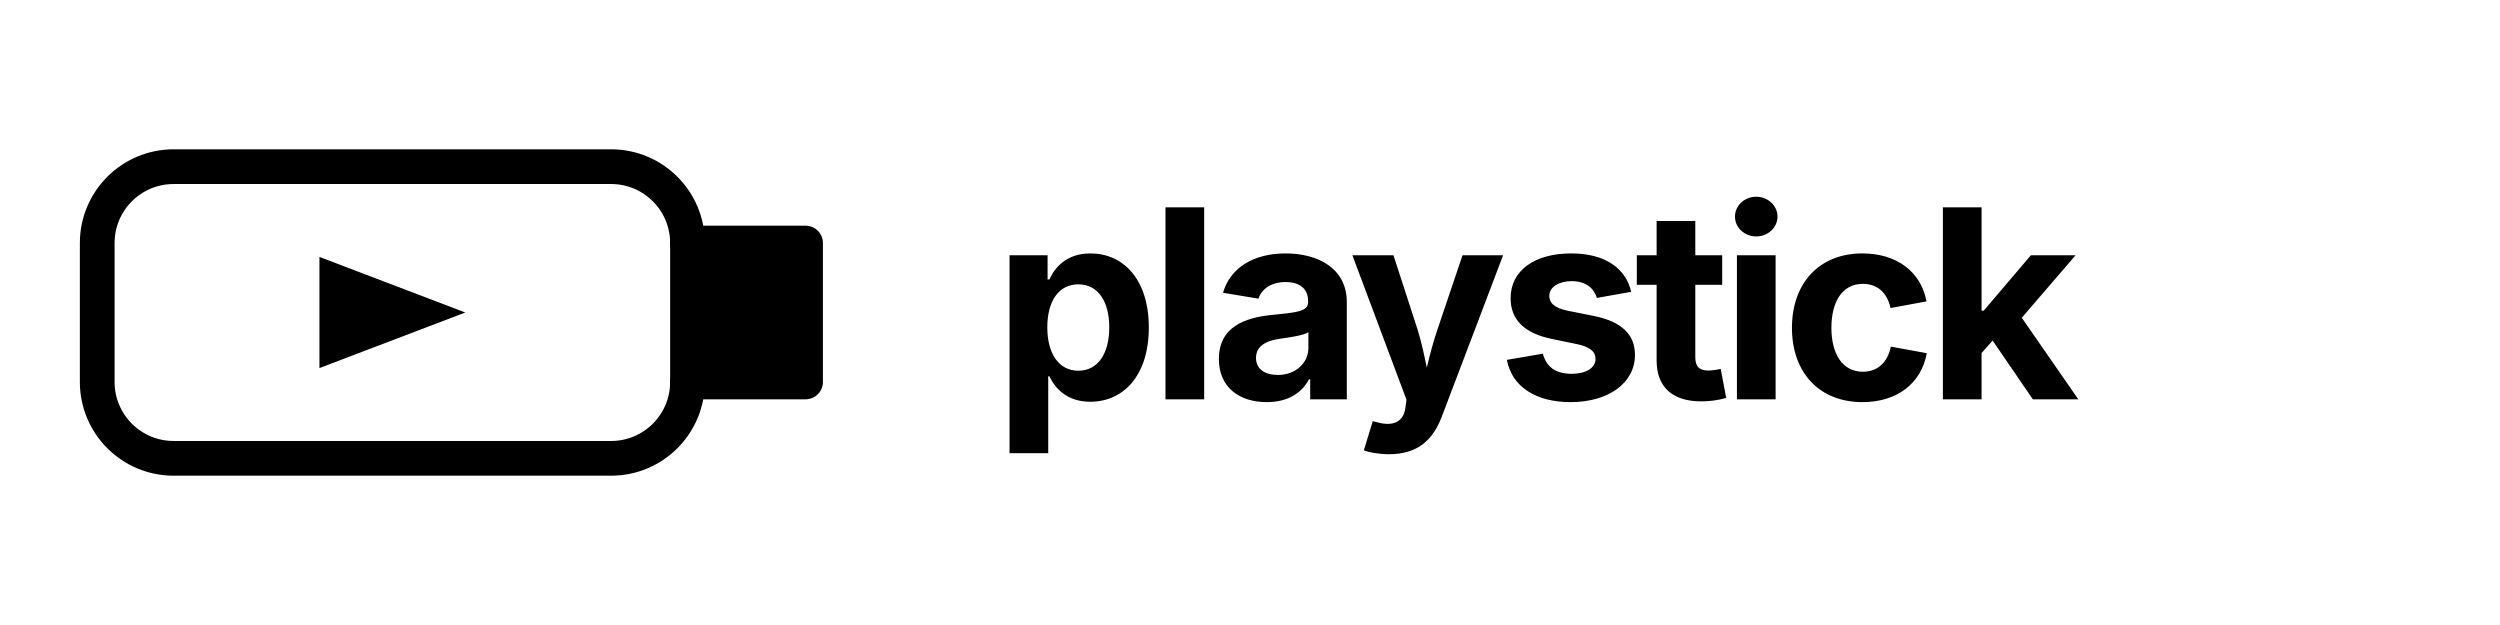
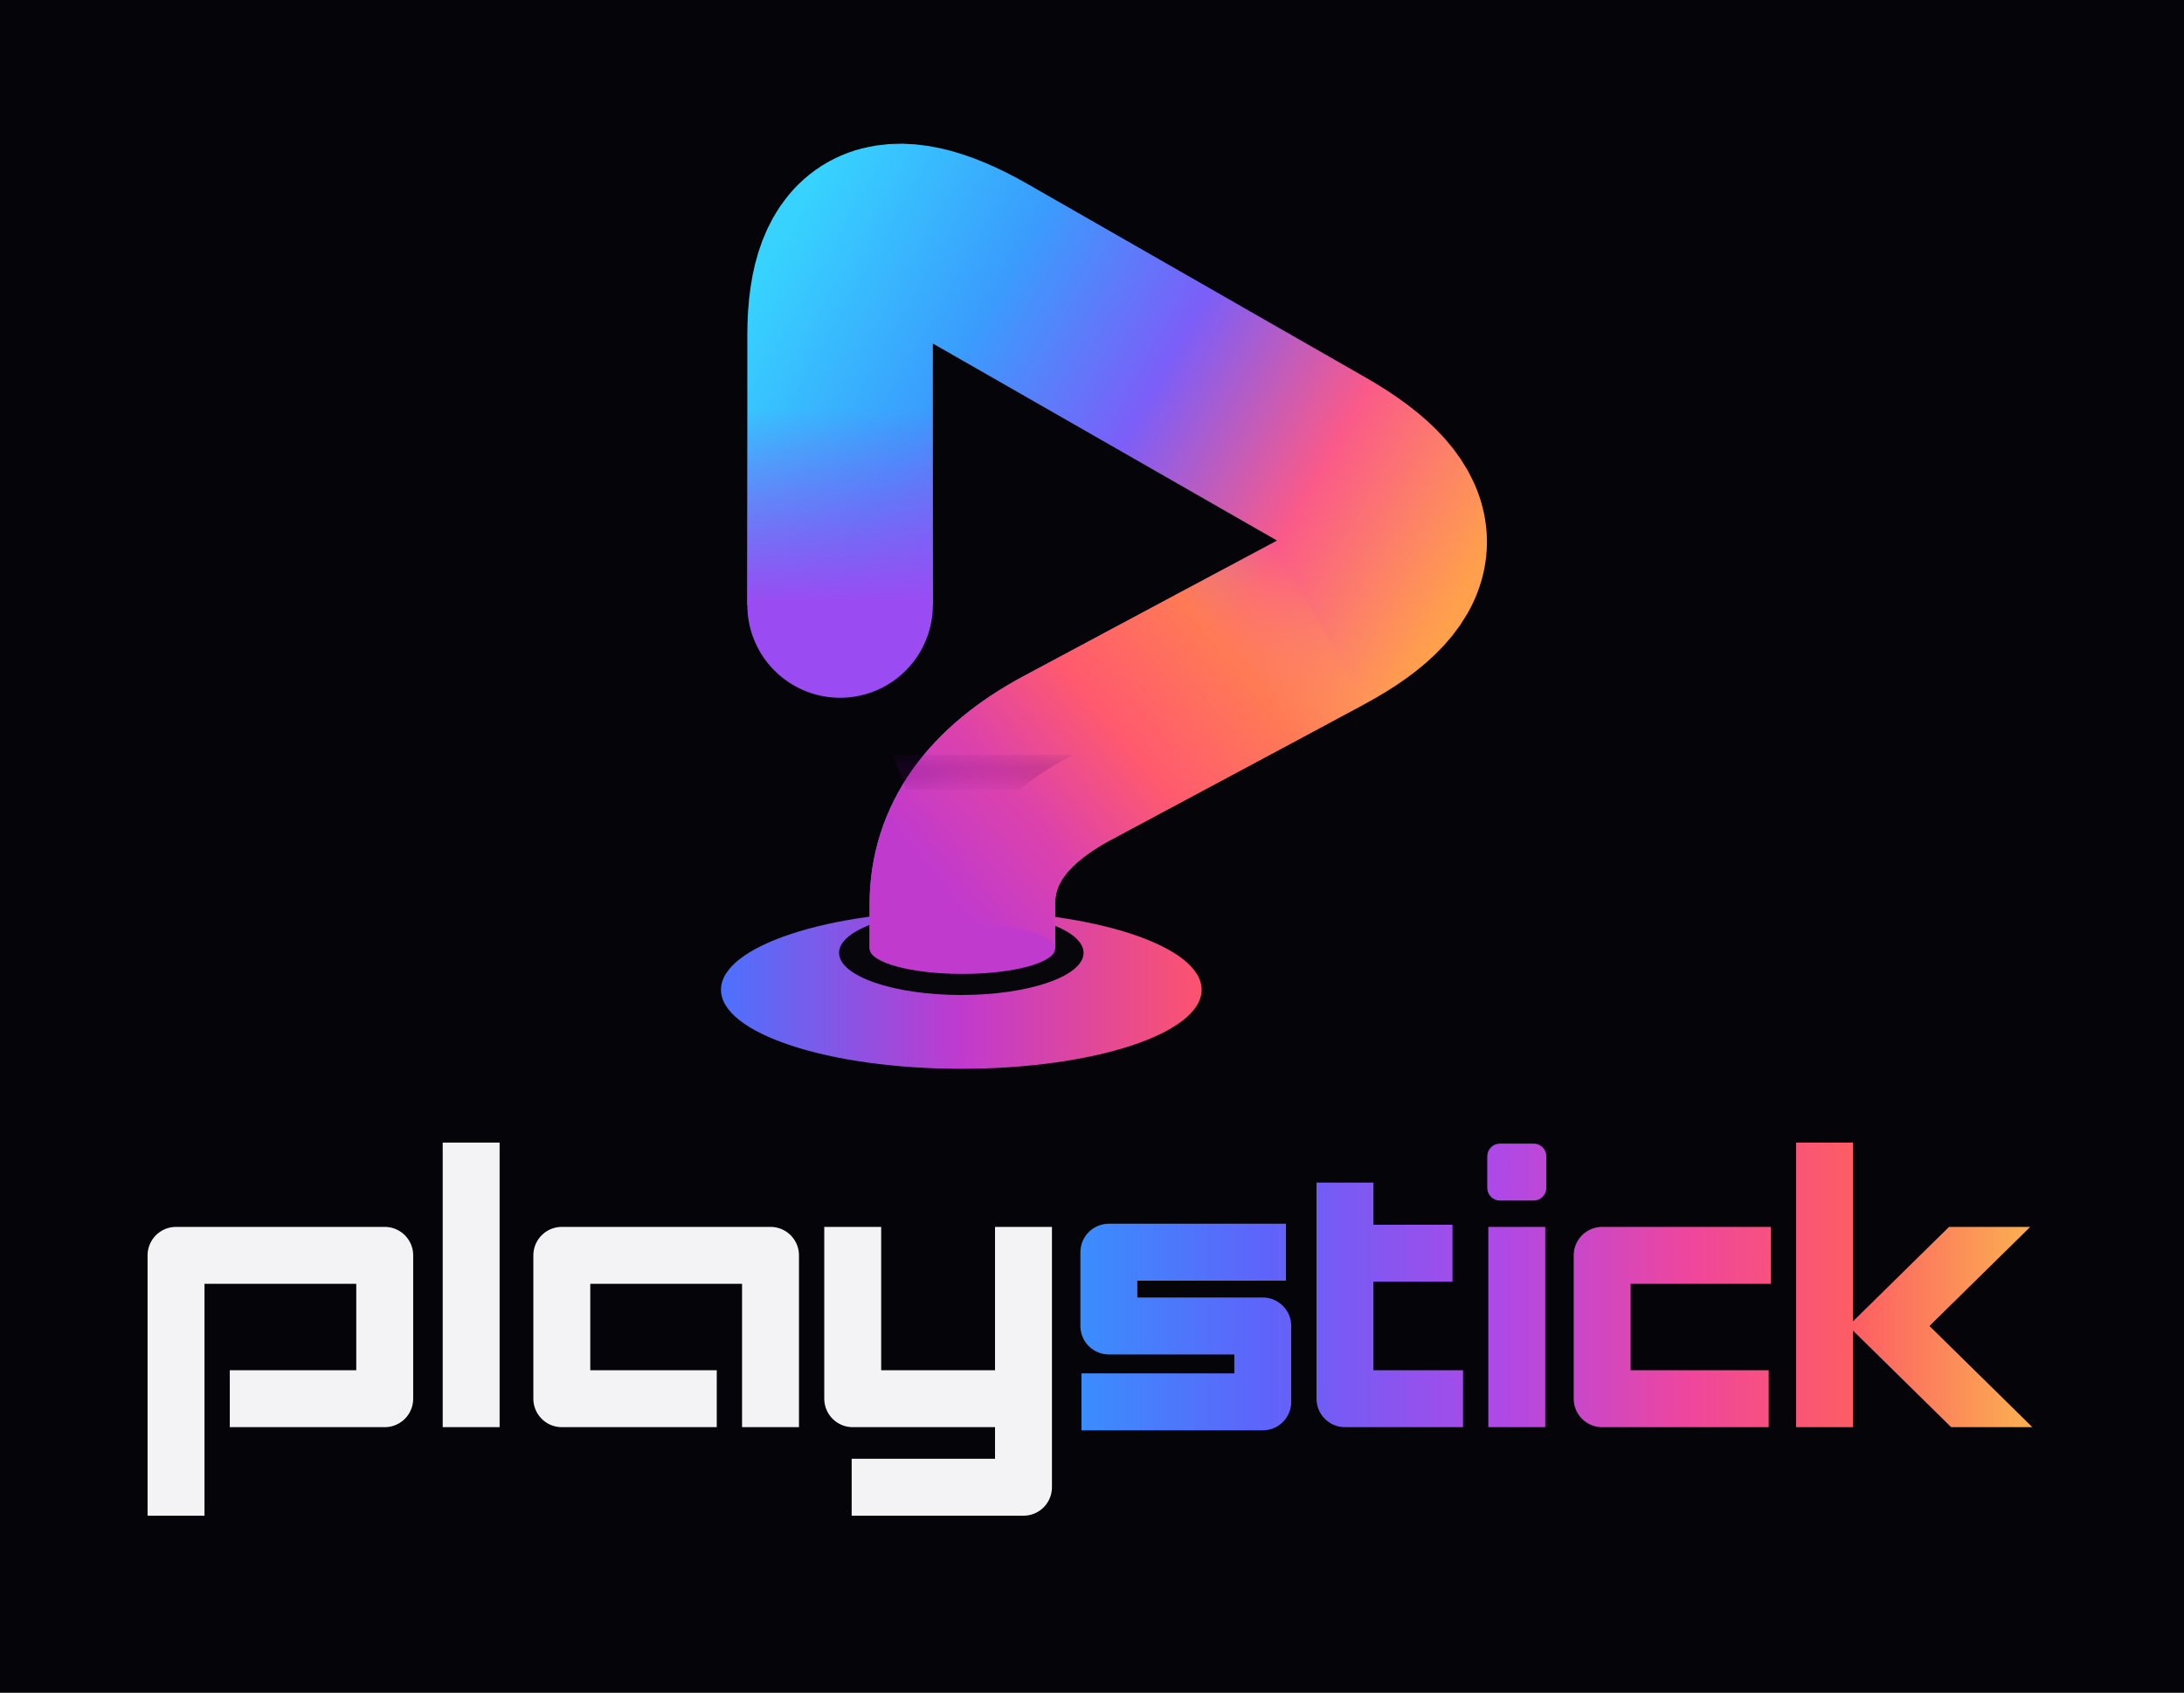
- <svg xmlns="http://www.w3.org/2000/svg" viewBox="0 0 720 180" role="img" aria-labelledby="title desc" version="1.1" id="svg20">
-   <defs id="defs24" />
-   <g fill="none" stroke="currentColor" stroke-width="10" stroke-linecap="round" stroke-linejoin="round" id="g16">
-     <rect x="28" y="48" width="170" height="84" rx="22" id="rect4" />
-     <path d="M198 70h34v40h-34" id="path6" style="fill:#000000" />
-     <path d="M92 74l42 16-42 16z" fill="currentColor" stroke="none" id="path10" />
+ <svg xmlns="http://www.w3.org/2000/svg" viewBox="254 106 1036 803" width="1036" height="803" role="img">
+   <defs>
+     <linearGradient id="tube" gradientUnits="userSpaceOnUse" x1="640" y1="190" x2="958" y2="370">
+       <stop offset="0" stop-color="#37d3fe" />
+       <stop offset="0.28" stop-color="#3a9cfd" />
+       <stop offset="0.52" stop-color="#7c5ef8" />
+       <stop offset="0.76" stop-color="#fa5a89" />
+       <stop offset="1" stop-color="#ffa04c" />
+     </linearGradient>
+     <linearGradient id="return" gradientUnits="userSpaceOnUse" x1="885" y1="398" x2="710" y2="540">
+       <stop offset="0" stop-color="#ff9a50" stop-opacity="0" />
+       <stop offset="0.22" stop-color="#ff7a55" />
+       <stop offset="0.5" stop-color="#ff5a6e" />
+       <stop offset="0.75" stop-color="#dd42ab" />
+       <stop offset="1" stop-color="#c03ace" />
+     </linearGradient>
+     <linearGradient id="leg" gradientUnits="userSpaceOnUse" x1="0" y1="300" x2="0" y2="392">
+       <stop offset="0" stop-color="#8b4ff4" stop-opacity="0" />
+       <stop offset="1" stop-color="#9a4cf2" />
+     </linearGradient>
+     <linearGradient id="sheen" gradientUnits="userSpaceOnUse" x1="640" y1="200" x2="900" y2="320">
+       <stop offset="0" stop-color="#ffffff" stop-opacity="0.35" />
+       <stop offset="1" stop-color="#ffffff" stop-opacity="0" />
+     </linearGradient>
+     <linearGradient id="base" gradientUnits="userSpaceOnUse" x1="596" y1="0" x2="824" y2="0">
+       <stop offset="0" stop-color="#4c71fd" />
+       <stop offset="0.5" stop-color="#c03ace" />
+       <stop offset="1" stop-color="#fc536e" />
+     </linearGradient>
+     <linearGradient id="word" gradientUnits="userSpaceOnUse" x1="766" y1="0" x2="1213" y2="0">
+       <stop offset="0" stop-color="#3a8dfd" />
+       <stop offset="0.2" stop-color="#5f63fa" />
+       <stop offset="0.45" stop-color="#b048e6" />
+       <stop offset="0.65" stop-color="#f0469c" />
+       <stop offset="0.82" stop-color="#fd5d63" />
+       <stop offset="1" stop-color="#fbac52" />
+     </linearGradient>
+     <filter id="soft" x="-20%" y="-20%" width="140%" height="140%">
+       <feGaussianBlur stdDeviation="6" />
+     </filter>
+     <clipPath id="tubeClip">
+       <path d="M652.5,393 V265 Q652.5,193 720,231.7 L880,323.3 Q950.7,363.7 880,401.5 L760,465.7 Q710.5,492.4 710.5,535 V556" fill="none" stroke="#000" stroke-width="88" />
+     </clipPath>
+     <clipPath id="kArms">
+       <rect x="1130" y="688" width="90" height="95" />
+     </clipPath>
+   </defs>
+   <rect x="254" y="106" width="1036" height="803" fill="#050509" />
+   <ellipse cx="710" cy="575.5" rx="114" ry="37.5" fill="url(#base)" />
+   <ellipse cx="710" cy="558" rx="58" ry="20" fill="#06060b" />
+   <g fill="none" stroke-width="88">
+     <path d="M652.5,393 V265 Q652.5,193 720,231.7 L880,323.3 Q950.7,363.7 880,401.5 L760,465.7 Q710.5,492.4 710.5,535 V556" stroke="url(#tube)" />
+     <path d="M880,401.5 L760,465.7 Q710.5,492.4 710.5,535 V556" stroke="url(#return)" />
+     <path d="M652.5,300 V393" stroke="url(#leg)" stroke-linecap="round" />
  </g>
-   <text x="286" y="115" font-family="Inter, ui-sans-serif, system-ui, -apple-system, BlinkMacSystemFont, 'Segoe UI', sans-serif" font-size="76" font-weight="700" letter-spacing="-3" fill="currentColor" id="text18">playstick</text>
+   <ellipse cx="710.5" cy="556" rx="44" ry="12" fill="#c03ace" />
+   <g clip-path="url(#tubeClip)">
+     <path d="M612,330 V265 Q612,170 700,195 L895,305" fill="none" stroke="url(#sheen)" stroke-width="22" filter="url(#soft)" />
+     <path d="M668,478 Q720,455 770,478" fill="none" stroke="#5a1070" stroke-opacity="0.25" stroke-width="18" filter="url(#soft)" />
+   </g>
+   <g fill="none" stroke-width="27" stroke-linejoin="round">
+     <g stroke="#f3f3f6">
+       <path d="M337.5,825 V701.5 H436.5 V769.5 H363" />
+       <path d="M477.5,648 V783" />
+       <path d="M619.5,783 V701.5 H520.5 V769.5 H594" />
+       <path d="M658.5,688 V769.5 H739.5 M739.5,688 V811.5 H658" />
+     </g>
+     <g stroke="url(#word)">
+       <path d="M864,700 H780 V735 H853 V771 H767" />
+       <path d="M892,667 V769.5 H948 M879,700.5 H943" />
+       <path d="M973.5,688 V783" />
+       <path d="M1094,701.5 H1014 V769.5 H1093" />
+       <path d="M1119.5,648 V783" />
+       <path d="M1210,676 L1150,735 L1210,794" clip-path="url(#kArms)" stroke-linejoin="miter" />
+     </g>
+     <rect x="959.5" y="648.5" width="28" height="27" rx="6" fill="url(#word)" stroke="none" />
+   </g>
</svg>
